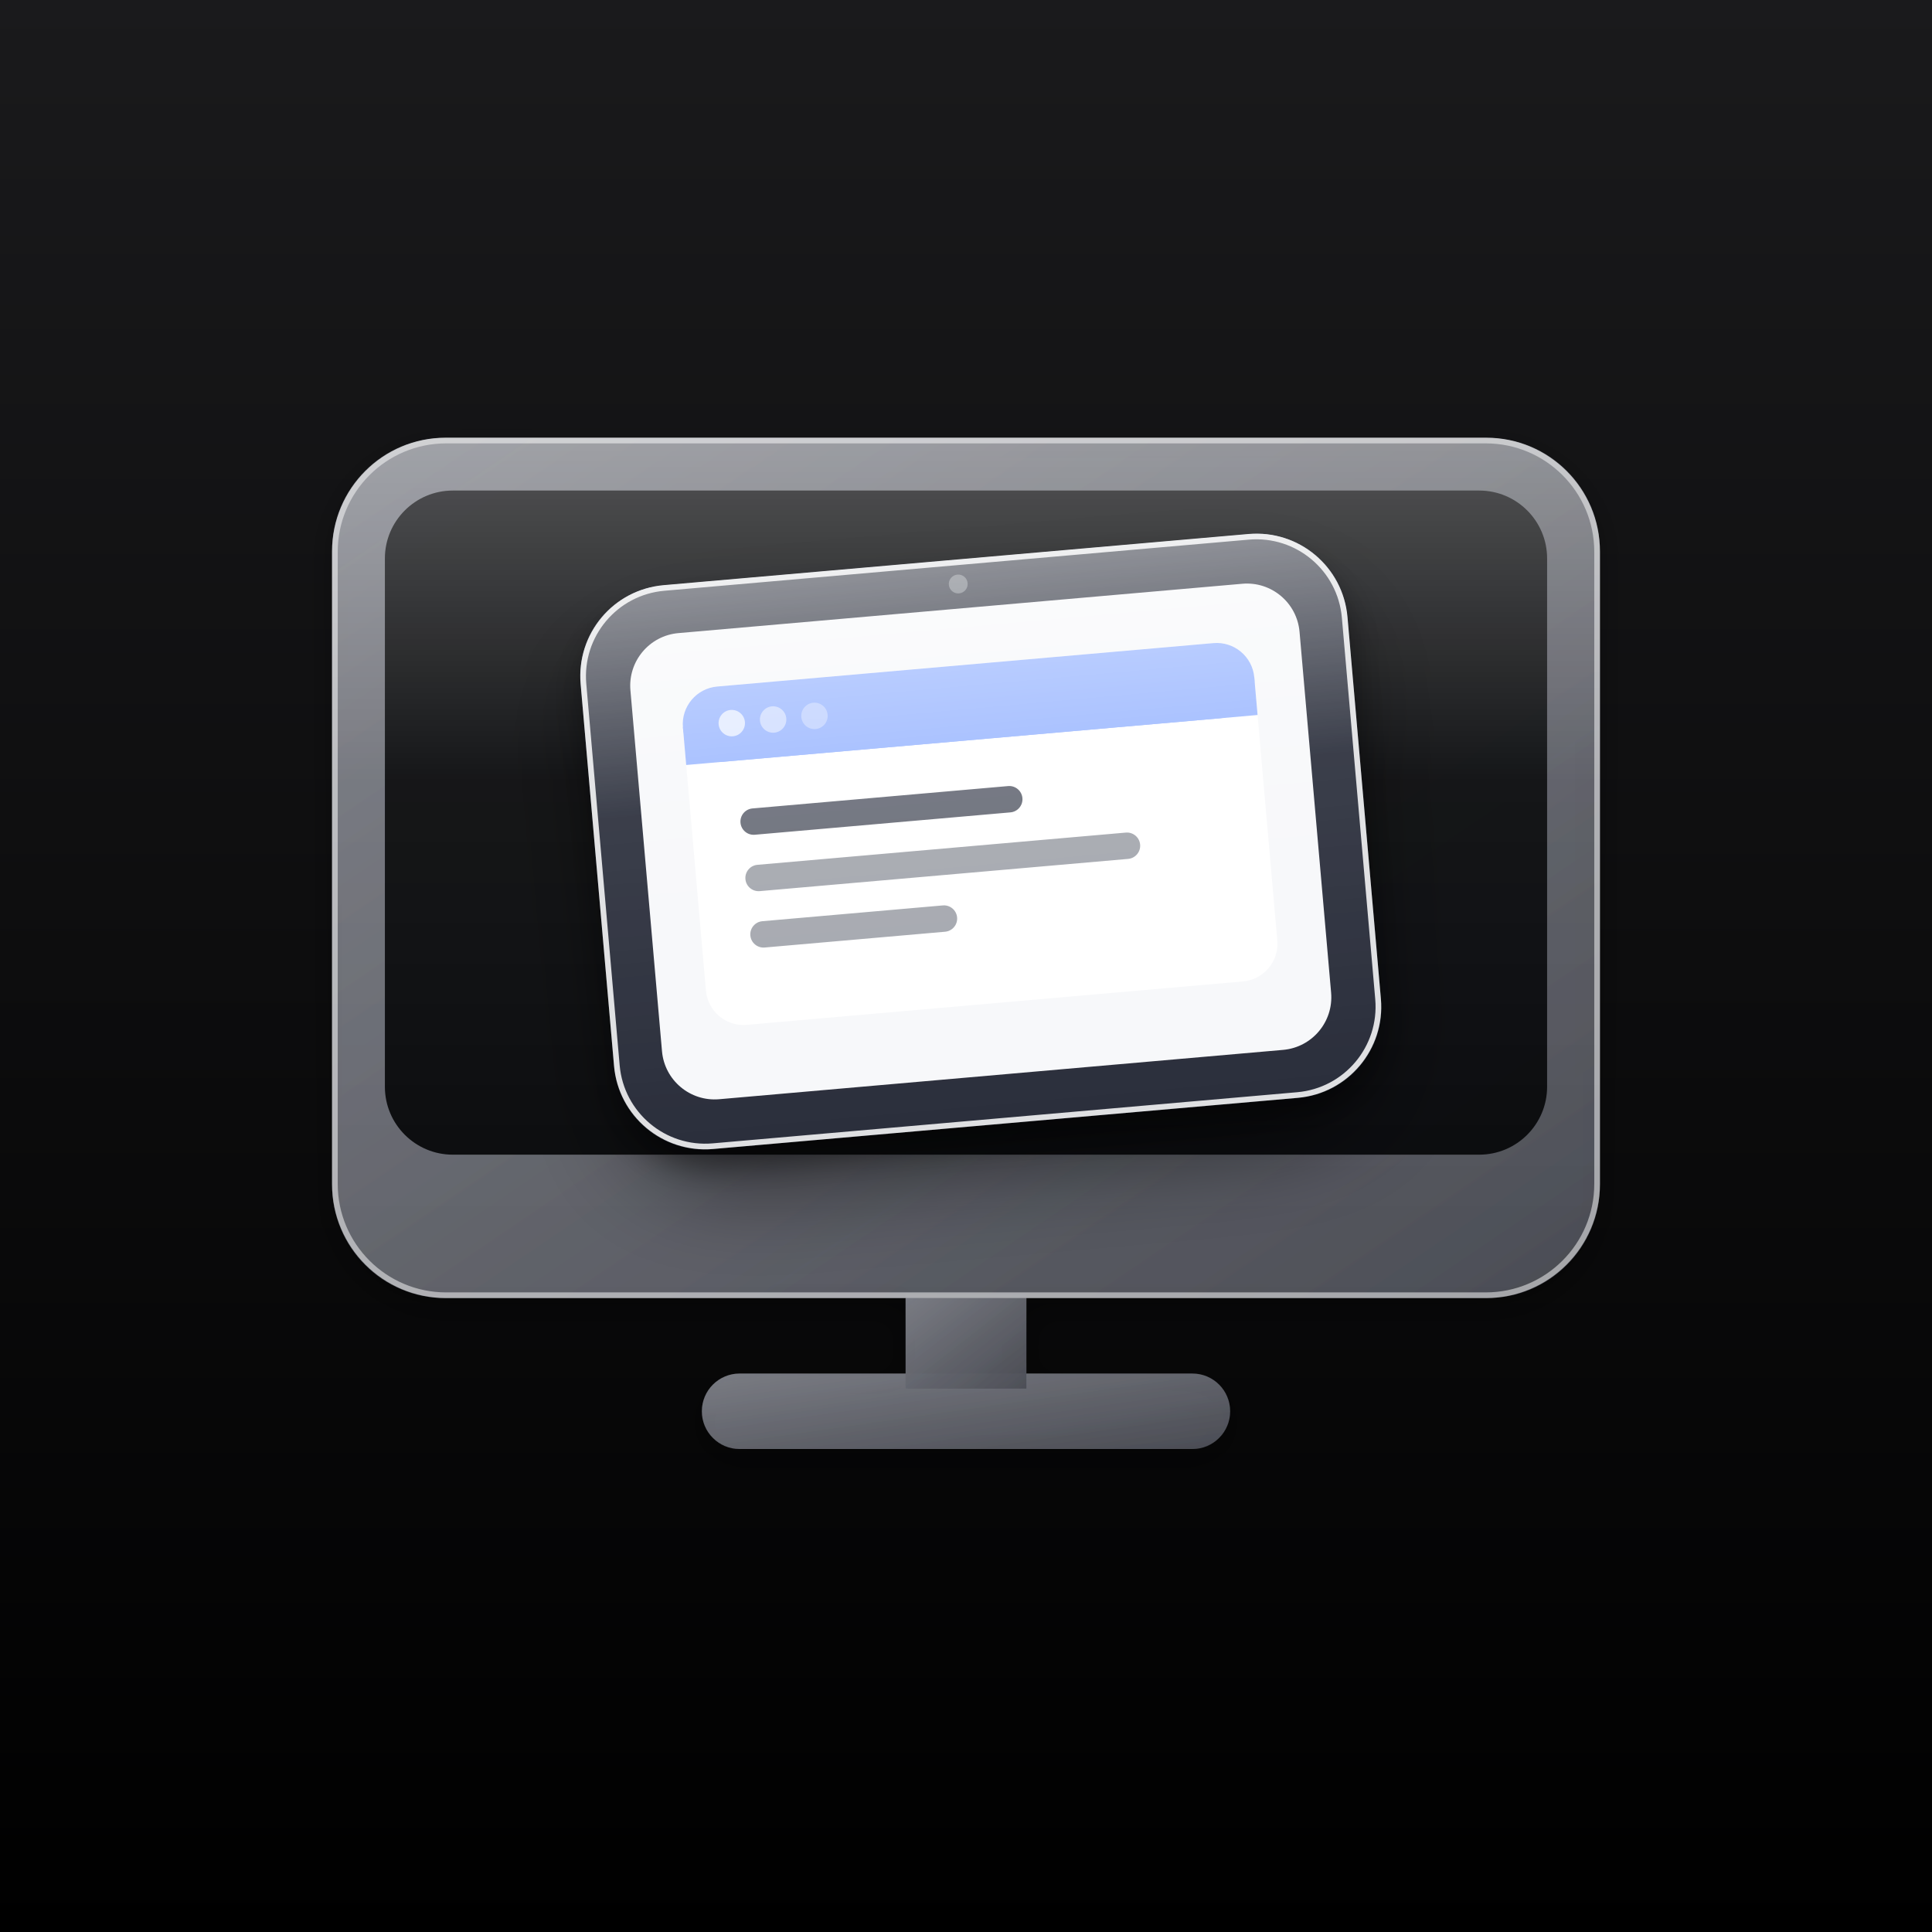
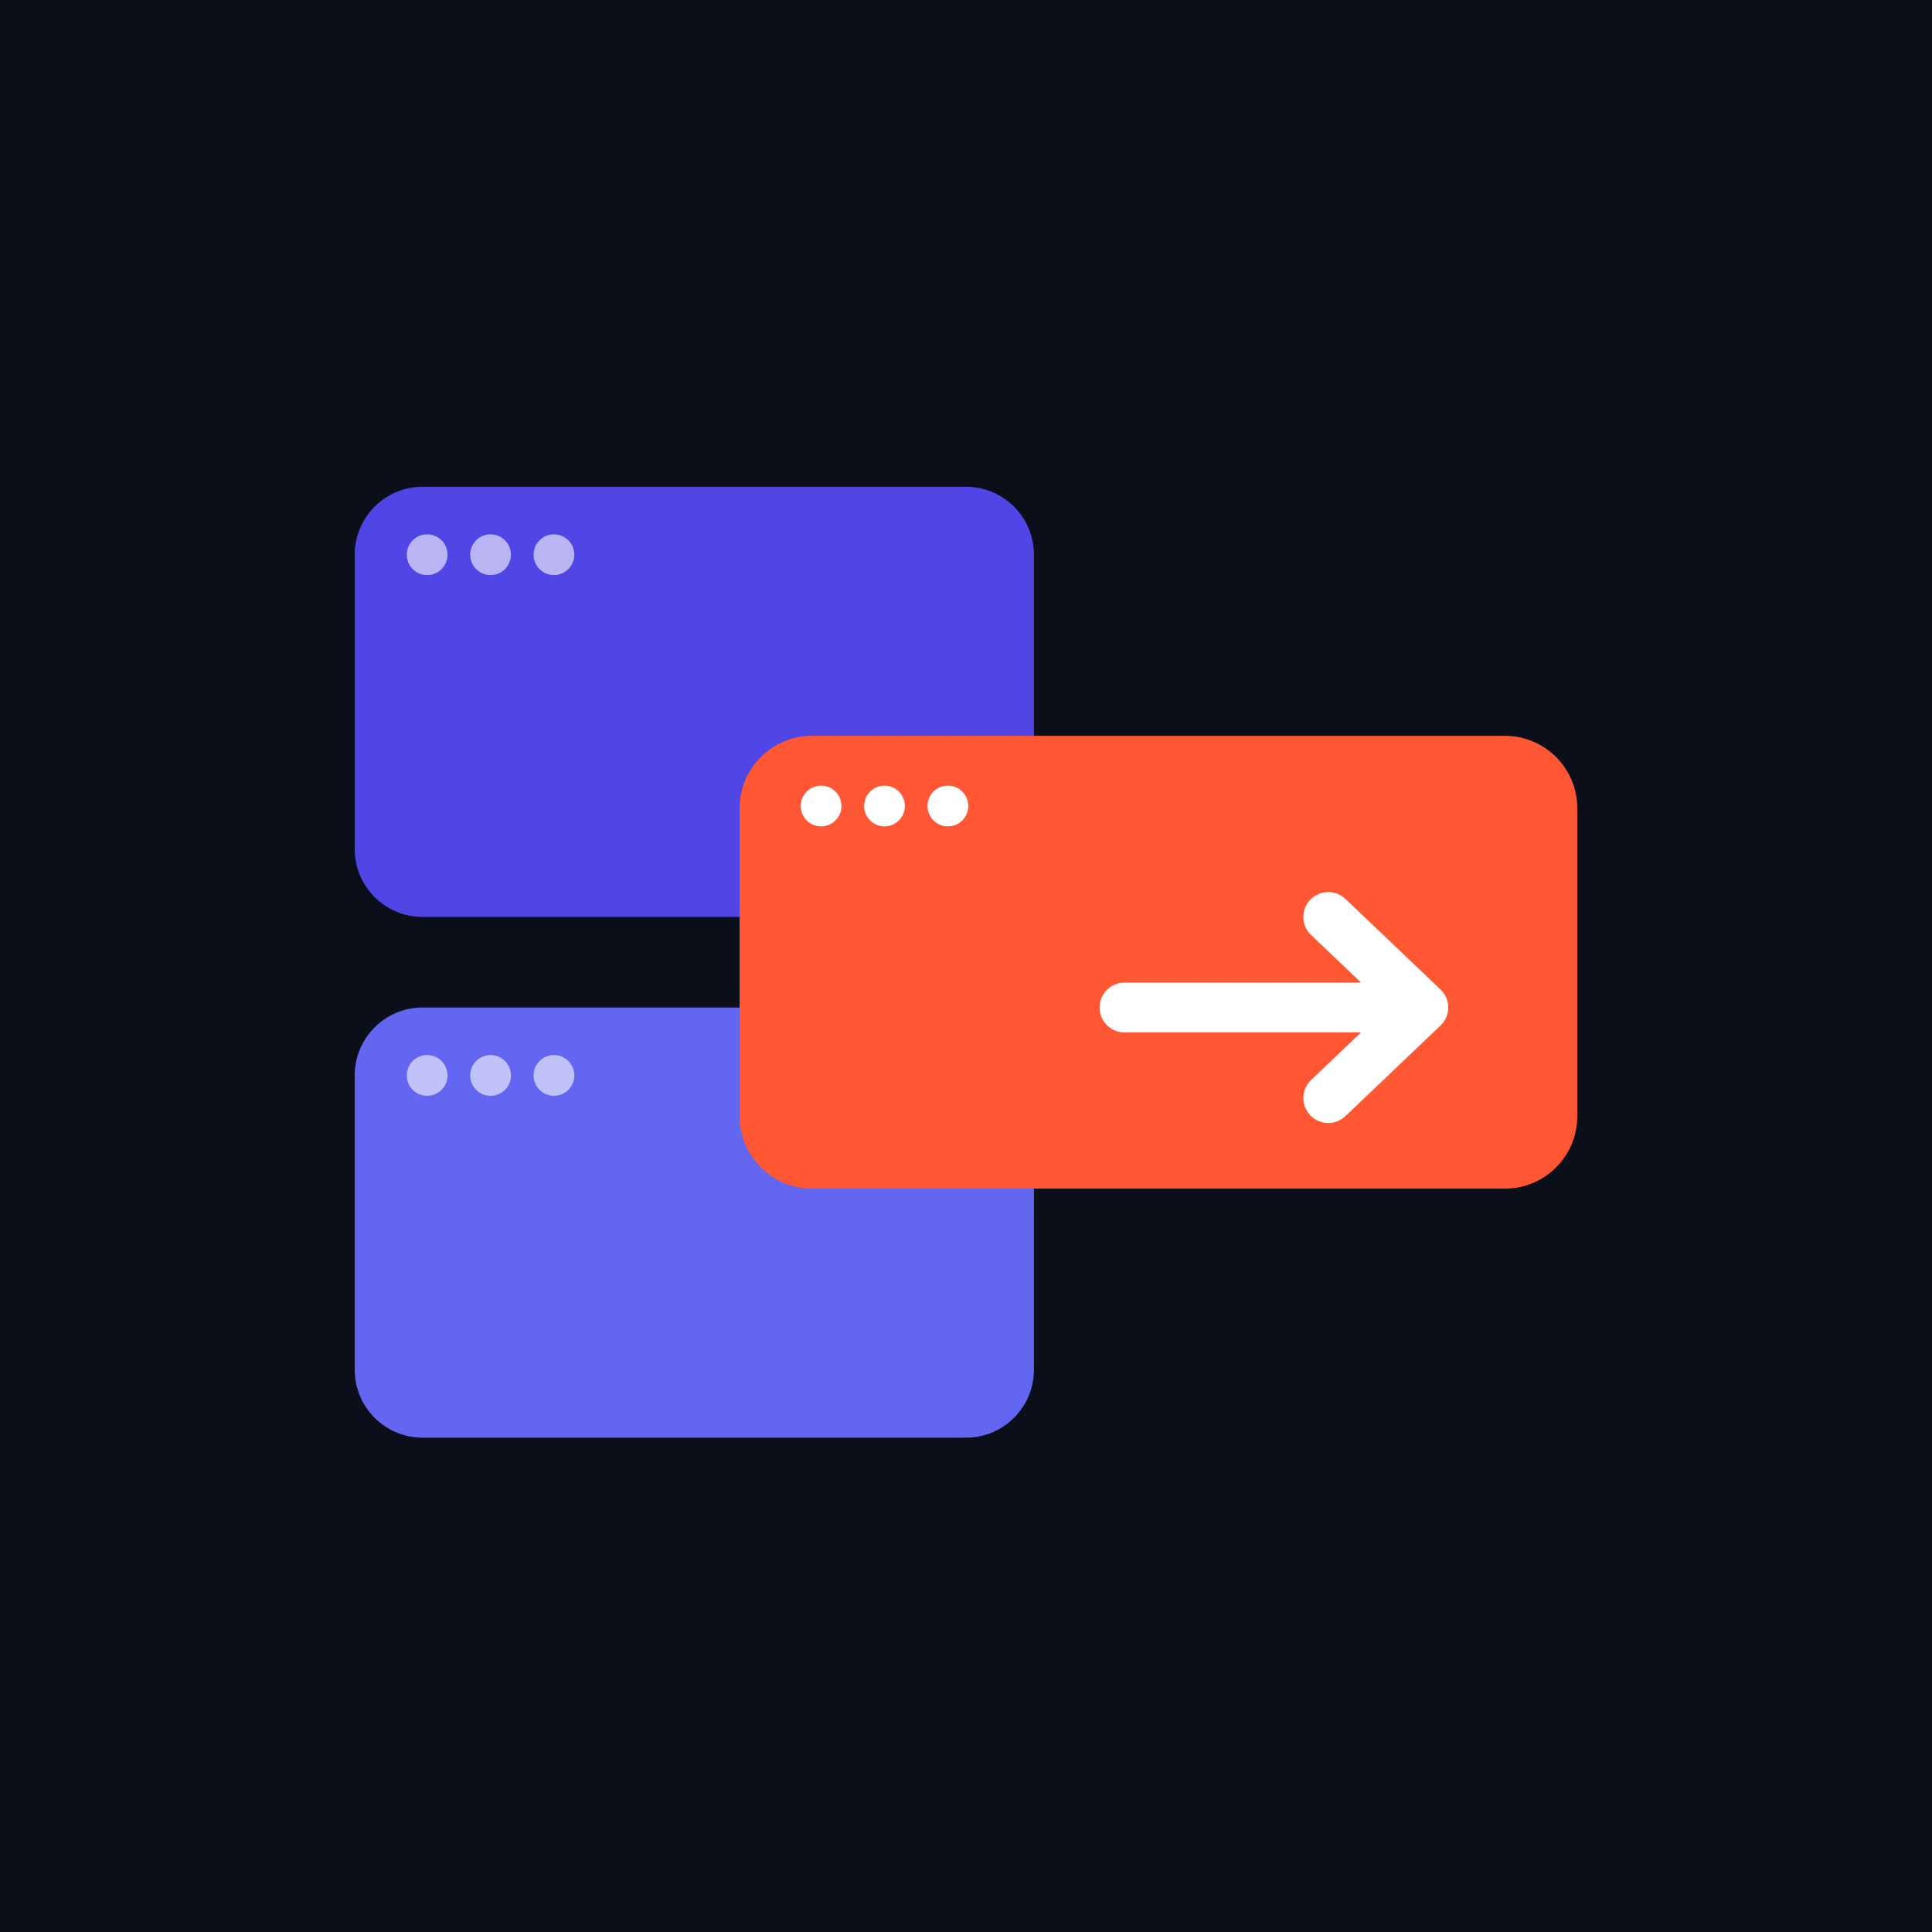
<svg xmlns="http://www.w3.org/2000/svg" width="1024" height="1024" viewBox="0 0 1024 1024">
-   <defs>
-     <linearGradient id="i-bg" x1="0" y1="0" x2="0" y2="1">
-       <stop offset="0" stop-color="#1a1a1c" />
-       <stop offset="1" stop-color="#000000" />
-     </linearGradient>
-     <linearGradient id="i-gloss" x1="0" y1="0" x2="0" y2="1">
-       <stop offset="0" stop-color="#ffffff" stop-opacity="0.6" />
-       <stop offset="0.4" stop-color="#ffffff" stop-opacity="0.1" />
-       <stop offset="1" stop-color="#ffffff" stop-opacity="0" />
-     </linearGradient>
-     <linearGradient id="i-grey" x1="0" y1="0" x2="1" y2="1">
-       <stop offset="0" stop-color="#7c7e86" stop-opacity="0.98" />
-       <stop offset="1" stop-color="#4c4e56" stop-opacity="0.96" />
-     </linearGradient>
-     <filter id="i-blur" x="-30%" y="-30%" width="160%" height="160%">
-       <feGaussianBlur stdDeviation="26" />
-     </filter>
-     <filter id="i-lift" x="-20%" y="-20%" width="140%" height="150%">
-       <feDropShadow dx="0" dy="10" stdDeviation="8" flood-color="#000000" flood-opacity="0.35" />
-     </filter>
-     <filter id="i-back" x="-20%" y="-20%" width="140%" height="150%">
-       <feDropShadow dx="0" dy="6" stdDeviation="8" flood-color="#000000" flood-opacity="0.3" />
-     </filter>
-     <clipPath id="i-clip">
-       <rect x="0" y="0" width="1024" height="1024" rx="229" />
-     </clipPath>
-     <clipPath id="i-imacclip">
-       <rect x="176" y="176" width="672" height="456" rx="60" />
-     </clipPath>
-     <clipPath id="i-ipadclip">
-       <rect x="316" y="240" width="408" height="300" rx="48" />
-     </clipPath>
-   </defs>
-   <g>
-     <rect x="0" y="0" width="1024" height="1024" fill="url(#i-bg)" />
-     <g transform="translate(0 56)">
-       <g filter="url(#i-back)">
-         <rect x="372" y="672" width="280" height="40" rx="20" fill="url(#i-grey)" />
-         <rect x="480" y="630" width="64" height="50" fill="url(#i-grey)" />
-         <rect x="176" y="176" width="672" height="456" rx="60" fill="url(#i-grey)" />
-       </g>
-       <rect x="204" y="204" width="616" height="352" rx="36" fill="#07080a" fill-opacity="0.97" />
-       <rect x="176" y="176" width="672" height="456" rx="60" fill="url(#i-gloss)" clip-path="url(#i-imacclip)" opacity="0.5" />
-       <rect x="177.5" y="177.5" width="669" height="453" rx="59" fill="none" stroke="#ffffff" stroke-opacity="0.5" stroke-width="3" />
-       <g transform="rotate(-5 520 392)">
-         <rect x="326" y="272" width="388" height="290" rx="48" fill="#000000" fill-opacity="0.5" filter="url(#i-blur)" />
-         <g filter="url(#i-lift)">
-           <rect x="316" y="240" width="408" height="300" rx="48" fill="#2a2f3a" />
-         </g>
-         <rect x="342" y="266" width="356" height="248" rx="28" fill="#f7f8fa" />
-         <circle cx="520" cy="253" r="5" fill="#6b7079" />
-         <rect x="368" y="296" width="304" height="180" rx="20" fill="#ffffff" />
-         <rect x="368" y="296" width="304" height="40" rx="20" fill="#9bb7ff" />
-         <rect x="368" y="316" width="304" height="20" fill="#9bb7ff" />
-         <circle cx="394" cy="316" r="7" fill="#ffffff" fill-opacity="0.7" />
-         <circle cx="416" cy="316" r="7" fill="#ffffff" fill-opacity="0.5" />
-         <circle cx="438" cy="316" r="7" fill="#ffffff" fill-opacity="0.35" />
-         <rect x="394" y="362" width="150" height="14" rx="7" fill="#5a5f6b" fill-opacity="0.9" />
-         <rect x="394" y="392" width="210" height="14" rx="7" fill="#5a5f6b" fill-opacity="0.55" />
-         <rect x="394" y="422" width="110" height="14" rx="7" fill="#5a5f6b" fill-opacity="0.55" />
-         <rect x="316" y="240" width="408" height="300" rx="48" fill="url(#i-gloss)" clip-path="url(#i-ipadclip)" opacity="0.8" />
-         <rect x="317.5" y="241.5" width="405" height="297" rx="47" fill="none" stroke="#ffffff" stroke-opacity="0.85" stroke-width="3" />
-       </g>
+   <rect width="1024" height="1024" fill="#0B0F19" />
+   <g transform="translate(512 510) scale(1.2) translate(-520 -510)">
+     <rect x="250" y="300" width="300" height="190" rx="30" fill="#4F46E5" />
+     <rect x="250" y="530" width="300" height="190" rx="30" fill="#6366F1" />
+     <g fill="#FFFFFF" fill-opacity="0.6">
+       <circle cx="282" cy="330" r="9" />
+       <circle cx="310" cy="330" r="9" />
+       <circle cx="338" cy="330" r="9" />
+       <circle cx="282" cy="560" r="9" />
+       <circle cx="310" cy="560" r="9" />
+       <circle cx="338" cy="560" r="9" />
    </g>
+     <rect x="420" y="410" width="370" height="200" rx="32" fill="#FF5733" />
+     <g fill="#FFFFFF">
+       <circle cx="456" cy="441" r="9" />
+       <circle cx="484" cy="441" r="9" />
+       <circle cx="512" cy="441" r="9" />
+     </g>
+     <path d="M590 530H720M680 490L722 530L680 570" fill="none" stroke="#FFFFFF" stroke-width="22" stroke-linecap="round" stroke-linejoin="round" />
  </g>
</svg>
